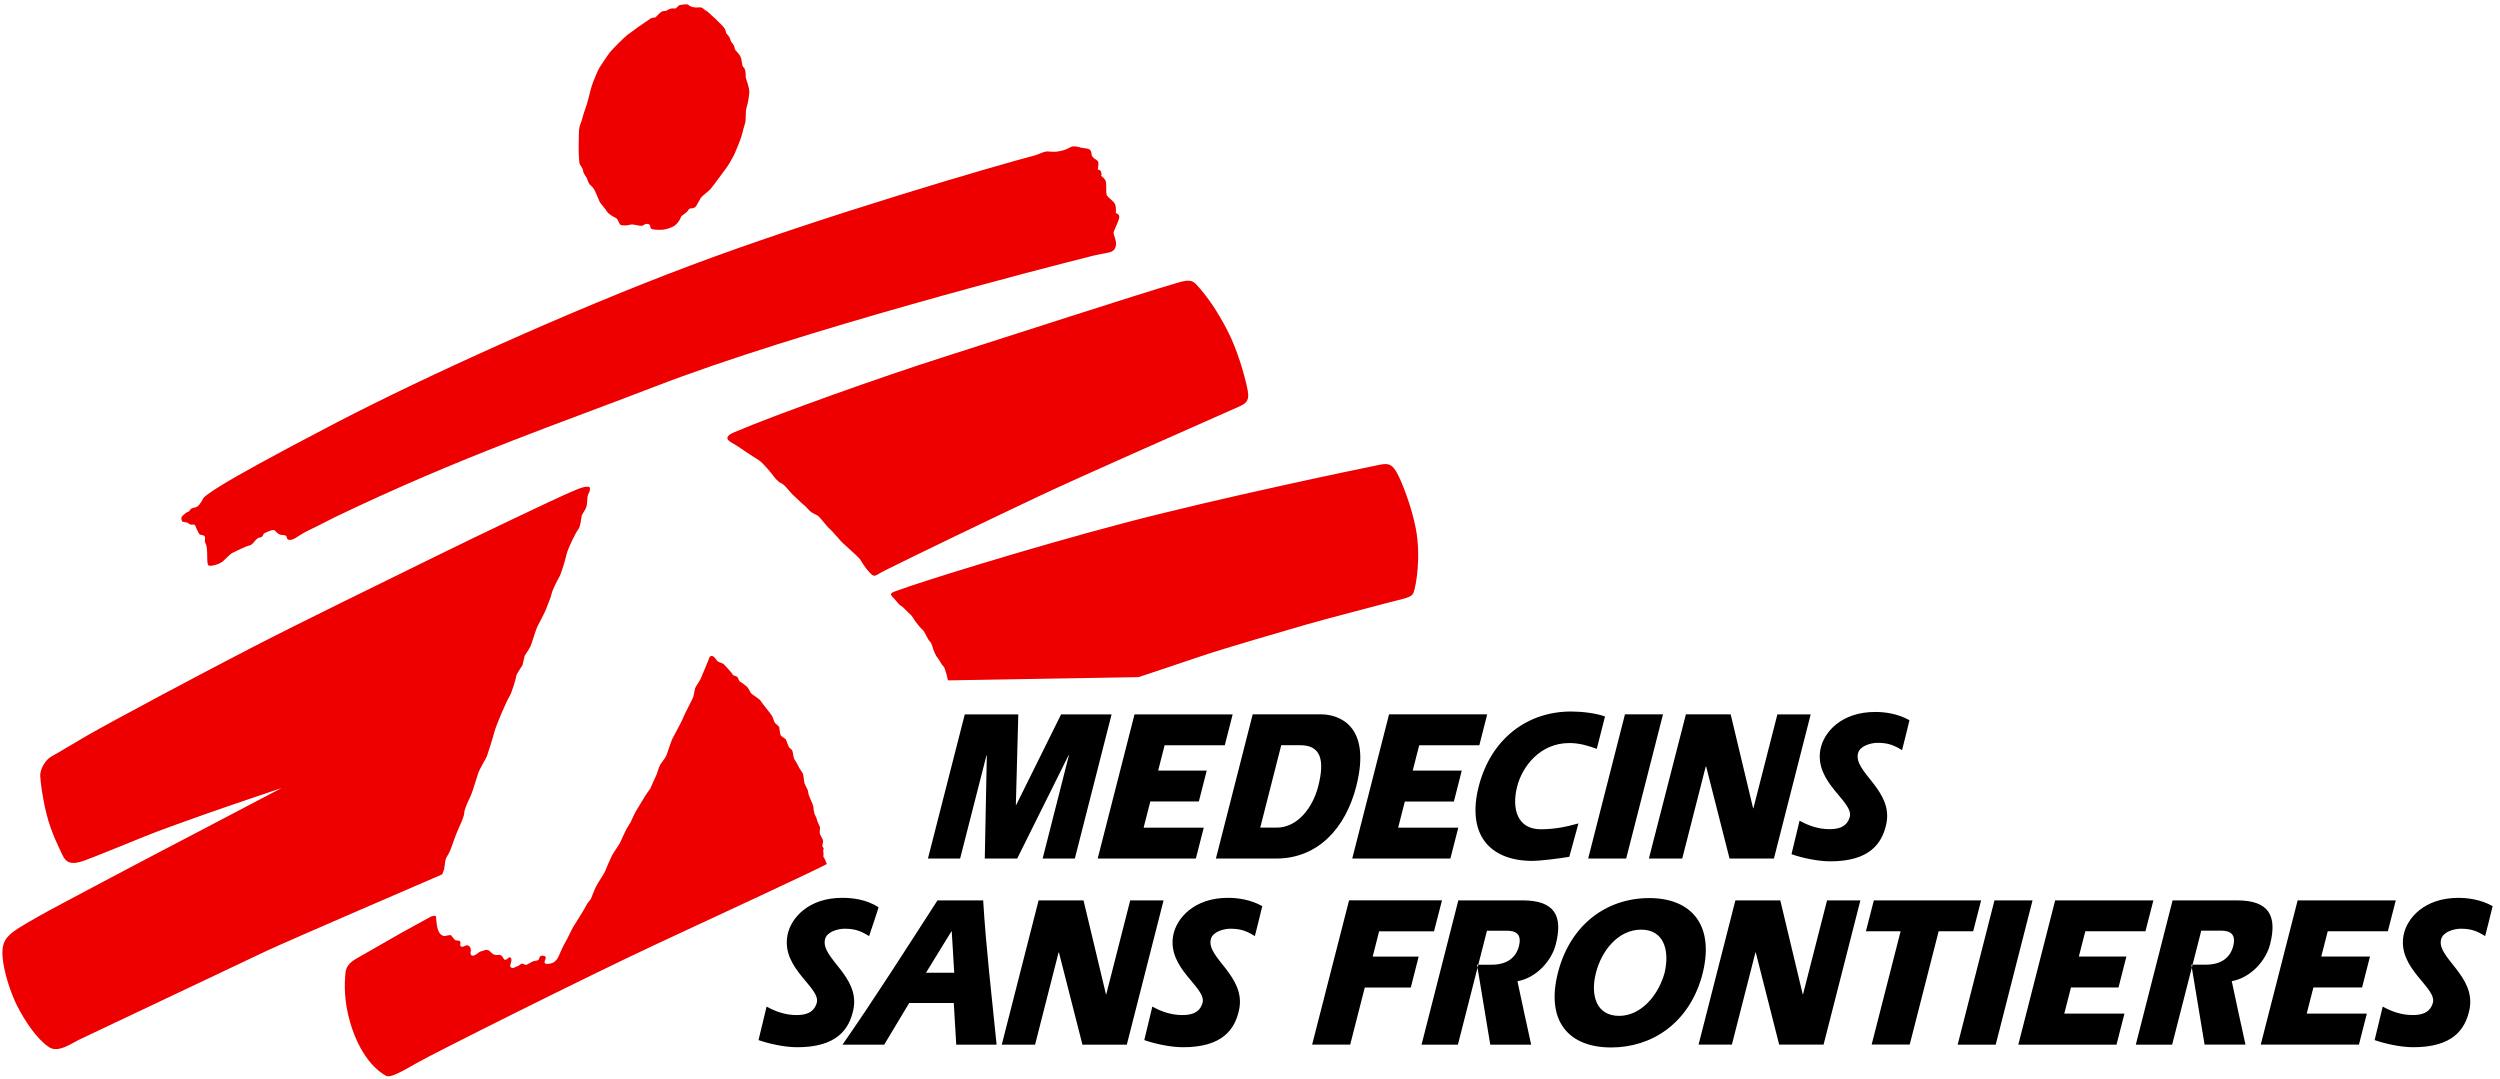
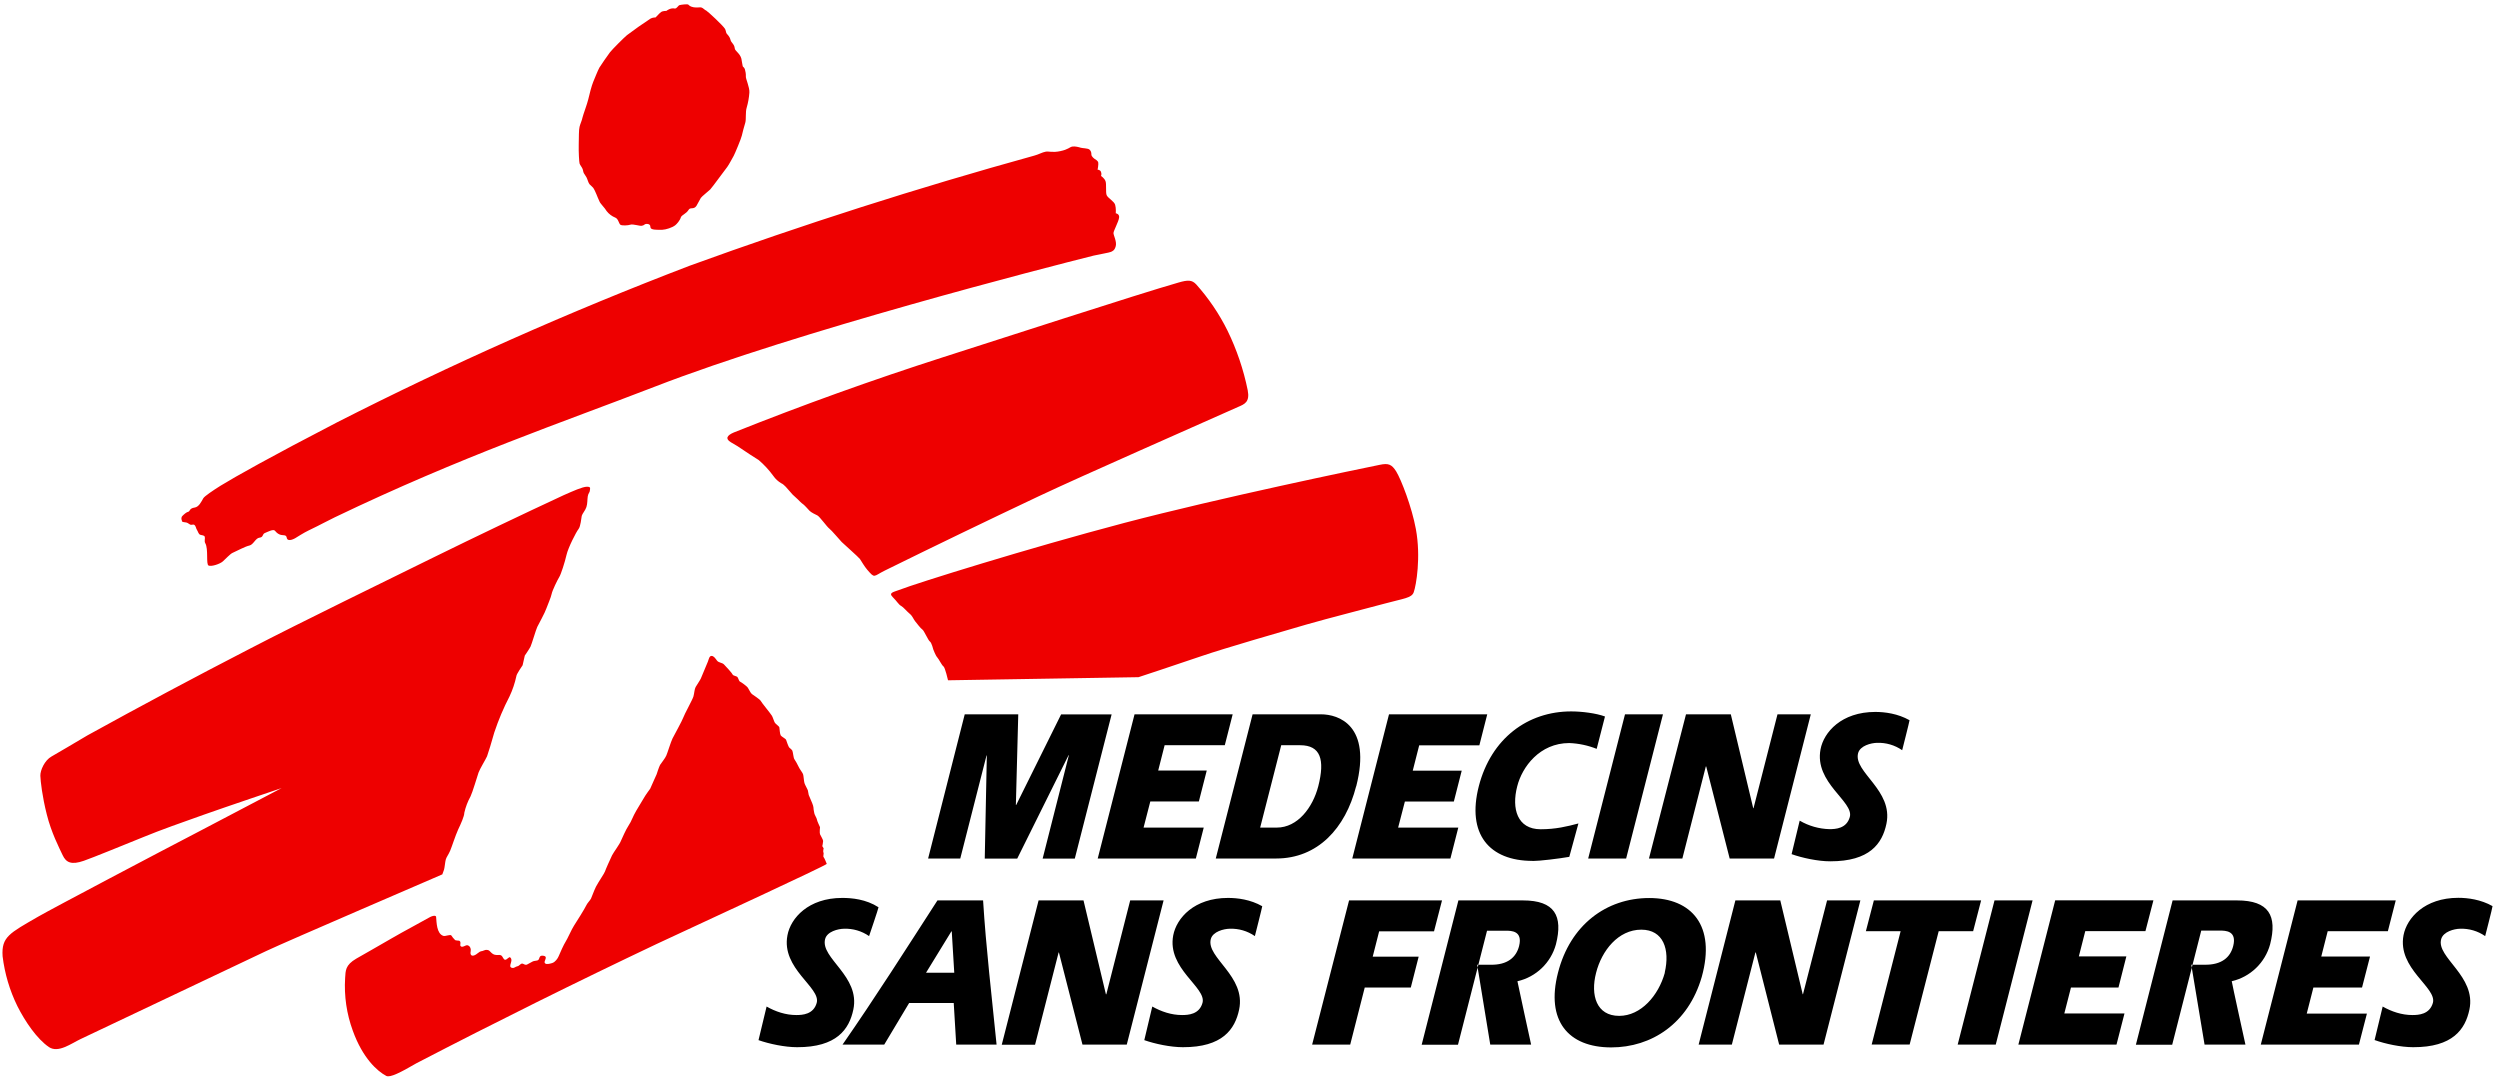
<svg xmlns="http://www.w3.org/2000/svg" width="241" height="104" viewBox="0 0 241 104">
  <g fill="none" fill-rule="evenodd">
-     <path fill="#E00" d="M37.75 90.463c1.016-.598 3.3-1.817 3.573-1.982.437-.261.698-.228.712-.093.055.518.04 1.61.701 1.833.19.063.685-.168.774-.036.24.358.256.293.32.398.076.13.406.056.477.123.183.166-.012.386.094.502.171.182.491-.116.653-.083.296.058.37.39.32.605-.083.351.134.62.71.143.3-.252.32-.123.579-.252.154-.076.409-.068.518.041.11.108.282.298.444.358.24.09.497-.002.644.059.225.09.231.417.422.444.189.028.383-.341.506-.228.343.323-.29.88.148 1.003.238.066.334-.122.524-.15.19-.029.3-.254.465-.254.163 0 .284.194.49.08.17-.091.304-.16.462-.253.23-.139.47-.07.603-.18.163-.13.04-.488.518-.4.493.092-.078.543.138.726.168.141.574.005.705-.04.268-.087.513-.414.602-.64.11-.273.52-1.173.681-1.415.164-.247.573-1.2.79-1.528.22-.323 1.09-1.716 1.173-1.931.08-.22.394-.519.474-.682.083-.164.26-.709.478-1.147.219-.433.817-1.306.874-1.469.053-.163.514-1.225.678-1.552.164-.327.737-1.075.874-1.43.136-.354.515-1.104.515-1.104l.409-.68s.136-.3.326-.708c.193-.41.764-1.28.929-1.581.162-.3.625-.927.625-.927l.354-.788.272-.599s.219-.709.328-.9c.108-.189.489-.653.6-.898.108-.247.435-1.337.6-1.662.163-.328.951-1.741 1.034-2.016.08-.271.898-1.743.98-2.04.082-.303.11-.71.216-.903.11-.188.438-.681.492-.817.054-.135.599-1.443.681-1.633.082-.19.137-.546.355-.546.217 0 .374.236.517.436.163.233.49.192.682.381.19.192.815.873.845.982.025.109.379.137.46.245.083.11.138.383.246.436.11.054.655.434.762.599.11.163.245.493.383.6.135.109.761.492.842.653.082.163.982 1.252 1.09 1.443.11.19.192.519.272.656.083.134.408.326.438.462.025.137.054.627.136.763.08.137.46.3.516.436.055.136.22.653.302.736.081.08.242.191.296.297.056.11.113.712.193.817.08.11.353.573.434.764.083.189.358.544.41.68.054.135.08.684.136.87.055.193.3.6.326.713.029.107.084.434.084.434l.217.518s.245.516.245.709c0 .189.054.407.081.542.029.138.246.488.246.6 0 .11.3.737.3.737s-.056.544 0 .68c.054.135.298.516.298.652 0 .137-.08.493-.08.493l.136.219s-.082.297-.027.406c.053.108-.055.356.027.436.08.082.299.658.299.658-.164.191-11.526 5.446-16.398 7.717-7.018 3.277-21.608 10.594-23.16 11.492-1.552.898-2.531 1.416-2.908 1.223-.861-.445-2.264-1.69-3.223-4.359-.812-2.25-.815-4.123-.748-5.062.053-.72-.003-1.258 1.087-1.887.38-.22 2.382-1.345 3.398-1.945zM17.545 50.227c-.058-.124-.12-.338.04-.49.161-.156.382-.364.573-.41.163-.04.09-.322.605-.396.42-.06.643-.566.834-.897.12-.212.925-.745 1.656-1.196 1.415-.88 4.841-2.805 11.245-6.133 8.465-4.397 22.347-10.71 33.993-15.088 12.532-4.714 29.528-9.659 33.231-10.626.386-.099.762-.324 1.091-.378.326-.057.653.108 1.414-.057.764-.16.872-.38 1.146-.434.273-.055.652.054.817.108.162.055.653.055.817.165.164.107.217.272.217.49 0 .216.328.435.328.435s.282.136.327.327c.042.188-.055.707-.055.707s.25-.018.325.22c.08.236 0 .38 0 .38s.33.216.436.49c.11.273 0 1.09.11 1.361.108.273.716.582.817.928.104.344.055.818.055.818s.381.053.326.432c-.054.384-.544 1.255-.544 1.473 0 .219.328.818.218 1.252-.109.438-.325.49-.454.567-.132.078-1.194.241-1.671.36-4.554 1.137-28.494 7.28-42.327 12.639-8.885 3.44-18.562 6.69-30.835 12.583-.33.16-1.131.574-1.131.574s-1.016.53-1.396.693c-.381.162-1.285.75-1.285.75s-.737.433-.818-.054c-.054-.328-.371-.179-.672-.294-.25-.096-.405-.307-.479-.381-.162-.162-.675.115-.946.226-.273.107-.13.413-.519.449-.386.035-.589.682-.98.763-.392.079-1.211.517-1.634.708-.223.099-.636.556-.926.818-.283.251-1.105.517-1.376.408-.272-.111-.003-1.615-.313-2.154-.121-.21 0-.462-.054-.625-.055-.162-.273-.136-.437-.19-.163-.056-.218-.33-.326-.492-.11-.162-.074-.343-.254-.478-.055-.043-.217.013-.33 0-.112-.013-.292-.186-.39-.21-.172-.046-.413-.02-.47-.141zm52.91-7.601c-.567-.34-.373-.658.285-.939 4.054-1.734 14.29-5.382 20.155-7.246 5.011-1.589 18.85-6.096 22.71-7.207.923-.264 1.298-.254 1.709.18 1.043 1.11 2.06 2.605 3.017 4.461.885 1.713 1.646 4.19 1.946 5.747.22 1.14-.304 1.335-.924 1.613-4.283 1.916-14.85 6.544-19.245 8.62-4.293 2.028-12.148 5.804-14.81 7.143-1.123.565-.936.798-1.7-.074-.231-.261-.601-.87-.707-1.034-.11-.166-1.581-1.472-1.746-1.635-.162-.165-.98-1.145-1.196-1.307-.221-.165-.928-1.144-1.145-1.254-.218-.108-.588-.285-.749-.447-.165-.165-.45-.506-.613-.613-.165-.111-.533-.492-.533-.492l-.503-.463-.436-.492s-.382-.487-.653-.596c-.272-.11-.653-.544-.762-.712-.11-.16-.982-1.25-1.418-1.524a47.59 47.59 0 0 1-1.701-1.116c-.22-.163-.51-.332-.982-.613zM86.046 57.55c-.421-.419.117-.479.6-.666 1.787-.689 12.45-4.026 21.735-6.47 9.248-2.432 22.637-5.209 24.623-5.61.838-.172 1.157-.043 1.582.64.492.793 1.514 3.431 1.907 5.558.5 2.698.023 5.45-.217 6.103-.202.546-.958.584-2.762 1.072-1.082.296-5.698 1.484-7.59 2.031-2.176.633-7.95 2.303-10.078 3.029-2.63.896-6.096 2.039-6.096 2.039l-18.363.313s-.273-1.237-.436-1.35c-.165-.108-.438-.708-.6-.87-.162-.165-.381-.763-.381-.763s-.163-.653-.327-.763c-.164-.109-.558-1.049-.721-1.158-.167-.109-.534-.584-.694-.803-.166-.217-.26-.49-.532-.708-.27-.219-.612-.655-.83-.763-.22-.11-.402-.444-.82-.86zm-22.21-35.402c-.523.017-.98.012-1.105-.143-.07-.09.004-.235-.122-.348-.132-.115-.388-.082-.47-.018-.082.06-.06.06-.245.122-.184.061-.878-.186-1.124-.104-.245.083-.767.107-.94.023-.178-.09-.206-.567-.51-.697-.161-.068-.674-.348-.838-.632-.164-.287-.593-.712-.683-.915-.093-.204-.233-.53-.299-.7-.063-.166-.223-.509-.324-.632-.103-.124-.242-.23-.348-.347-.108-.117-.197-.505-.307-.674-.055-.087-.18-.26-.245-.39-.065-.129-.06-.28-.122-.428-.062-.15-.246-.367-.287-.51-.04-.144-.101-1.105-.082-1.838.02-.737.003-1.386.082-1.696.076-.296.225-.572.287-.88.061-.305.449-1.306.552-1.775.1-.47.346-1.35.47-1.657.121-.306.449-1.122.613-1.389.162-.266.776-1.184 1.02-1.49.244-.307 1.369-1.43 1.635-1.635a41.644 41.644 0 0 1 2.247-1.593c.188-.118.491-.123.491-.123l.265-.267s.144-.162.285-.265c.144-.1.491-.1.491-.1s.397-.312.816-.227c.185.04.308-.285.472-.325.162-.042.754-.122.836-.042.083.082.185.183.512.246.327.06.61-.016.736.02.168.046.346.265.47.304.12.043 1.612 1.417 1.816 1.758.07.12.09.343.125.41.06.117.317.275.406.653.07.3.371.392.41.818.02.258.5.472.633 1 .033.127.097.647.137.726.041.083.15.11.21.295s.102.452.083.674c-.023.226.386 1.064.346 1.574a6.974 6.974 0 0 1-.265 1.452c-.124.386-.04 1.12-.124 1.43-.08.304-.305 1.04-.347 1.266-.04.225-.674 1.776-.775 1.94-.103.163-.462.863-.625 1.067-.163.205-1.422 1.957-1.645 2.186-.226.223-.788.644-.897.813-.15.23-.27.501-.428.756-.252.4-.59.103-.757.386-.227.387-.66.49-.735.716-.114.35-.404.651-.531.756-.303.252-.945.439-1.266.45zM27.145 75.966s-5.375 1.814-7.518 2.575c-2.035.724-4.26 1.51-5.762 2.125-1.818.74-5.035 2.051-5.8 2.318-1.197.421-1.706.17-2.034-.54-.327-.707-1.1-2.19-1.536-3.932-.435-1.743-.593-3.188-.617-3.726-.026-.539.419-1.497 1.075-1.856.658-.36 2.217-1.314 3.471-2.036 2.394-1.375 10.647-5.778 15.562-8.317 5.205-2.695 13.414-6.672 17.825-8.852 4.415-2.178 11.66-5.61 12.533-5.991.87-.382 1.796-.818 2.232-.818.435 0 .273.218.273.382s-.15.232-.204.557c-.056.327-.016.696-.124 1.025-.11.324-.395.637-.448.854-.056.218-.098.997-.315 1.268-.217.272-.993 1.784-1.158 2.492-.162.708-.53 1.867-.693 2.138-.163.273-.681 1.294-.737 1.622-.052.327-.407 1.103-.516 1.43-.11.327-.762 1.54-.87 1.756-.111.219-.547 1.676-.657 1.893-.108.22-.544.871-.544.871l-.218.927s-.598.873-.598 1.036c0 .165-.436 1.636-.653 1.963-.219.324-1.255 2.666-1.472 3.484-.219.816-.601 2.016-.709 2.288-.108.271-.707 1.252-.815 1.58-.11.327-.6 1.96-.764 2.287-.163.328-.6 1.254-.6 1.58 0 .328-.326 1.037-.6 1.633-.271.6-.598 1.636-.761 2.018-.164.38-.383.647-.438.866-.054.217-.106.822-.162.986a9.059 9.059 0 0 1-.165.436c-.27.13-14.927 6.427-16.995 7.408-2.072.98-16.941 8.027-17.867 8.464-.925.436-2.16 1.384-3.051.78-1.178-.803-2.296-2.475-3.053-3.96-.63-1.237-1.316-3.304-1.417-4.793-.124-1.876.66-2.221 3.411-3.817 1.35-.782 12.05-6.423 15.481-8.2.974-.501 8.008-4.204 8.008-4.204z" />
-     <path fill="#000" d="M108.952 86.796h3.216l-3.544 13.91h-4.277l-2.265-8.89h-.035l-2.267 8.89H96.57l3.551-13.91h4.33l2.162 9.049h.032l2.308-9.05zm7.772 3.737c-.46 1.8 3.413 3.557 2.725 6.806-.4 1.898-1.613 3.621-5.42 3.614-1.193-.003-2.688-.327-3.72-.688l.776-3.232c.862.486 1.837.818 2.866.818.603 0 1.662-.057 1.972-1.17.42-1.49-3.44-3.286-2.822-6.525.316-1.648 2.012-3.605 5.277-3.605.919 0 2.164.16 3.304.8-.015.137-.714 2.889-.714 2.889-.702-.439-1.339-.734-2.423-.71-.566.013-1.63.271-1.821 1.003zm-37.189 0c-.462 1.843 3.415 3.557 2.726 6.806-.4 1.898-1.611 3.621-5.424 3.614-1.187-.003-2.687-.327-3.716-.688l.779-3.232c.857.486 1.837.818 2.86.818.602 0 1.661-.057 1.974-1.17.416-1.49-3.44-3.286-2.822-6.525.313-1.648 2.013-3.605 5.278-3.605.916 0 2.288.128 3.503.904-.016.136-.913 2.785-.913 2.785-.704-.439-1.341-.734-2.424-.71-.565.013-1.636.271-1.82 1.003zm94.279 5.311l2.313-9.045h3.214l-3.547 13.899h-4.283l-2.255-8.882h-.032l-2.27 8.882h-3.212l3.549-13.899h4.33l2.16 9.045h.033zm-40.868-6.066l-.619 2.439h4.432l-.759 2.98h-4.436l-1.404 5.501h-3.67l3.56-13.903h8.958l-.769 2.983h-5.293zm58.034-2.981l-.766 2.975h-3.327l-2.79 10.922h-3.669l2.791-10.922h-3.344l.763-2.975h10.342zm1.287 0h3.669l-3.55 13.908h-3.667l3.548-13.908zm11.958 8.396h-4.584l-.644 2.52h5.8l-.767 2.992h-9.465l3.552-13.908h9.469l-.764 2.975h-5.798l-.624 2.441h4.583l-.758 2.98zm23.478 0h-4.693l-.643 2.517h5.797l-.763 2.99h-9.465l3.556-13.903h9.461l-.763 2.975h-5.796l-.625 2.441 4.697-.002-.763 2.982zm7.625-4.662c-.503 1.768 3.414 3.558 2.725 6.806-.398 1.901-1.613 3.622-5.424 3.615-1.188-.002-2.687-.326-3.715-.687l.78-3.232c.857.486 1.834.816 2.857.816.609 0 1.662-.054 1.976-1.168.418-1.493-3.435-3.286-2.823-6.527.314-1.649 2.015-3.6 5.278-3.6.92 0 2.164.156 3.307.796-.016.14-.721 2.887-.721 2.887-.698-.434-1.336-.733-2.42-.707-.567.012-1.615.278-1.82 1.001zm-89.046 4.06c.044.295 1.323 6.114 1.323 6.114h-3.944l-1.274-7.704 1.197-.002h.1c1.61.027 2.463-.7 2.743-1.8.375-1.477-.756-1.477-1.284-1.477h-1.8l-2.801 10.983h-3.505l3.546-13.908h6.219c3.069.007 3.88 1.488 3.174 4.239-.396 1.565-1.837 3.216-3.694 3.556zm68.859-.005c.044.294 1.324 6.114 1.324 6.114h-3.943l-1.277-7.706H212.542c1.614.025 2.461-.701 2.742-1.799.376-1.48-.759-1.48-1.283-1.48h-1.799l-2.808 10.989h-3.502l3.545-13.907h6.217c3.073 0 3.885 1.48 3.182 4.232-.398 1.565-1.84 3.216-3.695 3.557zm-75.324-11.825h-9.46l3.548-13.898 9.461.002-.759 2.981h-5.797l-.624 2.44h4.727l-.758 2.98h-4.729l-.644 2.519h5.797l-.762 2.976zm-24.535.001h-9.464l3.55-13.897h9.461l-.76 2.978h-5.8l-.623 2.44h4.683l-.76 2.98h-4.68l-.644 2.522h5.797l-.76 2.977zm32.46.229c-4.183 0-6.373-2.587-5.185-7.215 1.192-4.603 4.714-7.187 8.895-7.187 1.024 0 2.412.16 3.272.48l-.795 3.122c-.84-.311-1.693-.562-2.644-.562-2.859 0-4.55 2.31-5.026 4.17-.557 2.148.006 4.142 2.263 4.142 1.448 0 2.56-.268 3.64-.563l-.882 3.218c-1.038.179-2.871.395-3.539.395zm9.023-.229h-3.666l3.547-13.9h3.668l-3.55 13.9zm-61.671-9.936l-2.538 9.936h-3.102l3.549-13.893h5.16l-.234 8.73h.032l4.327-8.73h4.869l-3.542 13.893h-3.104l2.534-9.959h-.034l-4.954 9.962-3.124-.004.196-9.935h-.035zm67.075 9.935h-3.216l3.568-13.898 4.316.002 2.161 9.044h.032l2.311-9.044h3.21l-3.545 13.897h-4.278l-2.257-8.874h-.038l-2.264 8.873zm16.946-10.15c-.47 1.834 3.415 3.555 2.726 6.81-.404 1.895-1.612 3.618-5.422 3.611-1.19-.003-2.691-.327-3.72-.688l.78-3.231c.857.485 1.835.817 2.86.817.605 0 1.662-.053 1.976-1.17.418-1.49-3.44-3.286-2.826-6.526.316-1.646 2.014-3.602 5.282-3.602.916 0 2.164.156 3.301.797-.016.14-.715 2.887-.715 2.887-.7-.436-1.34-.73-2.423-.706-.563.012-1.63.27-1.819 1.002zm-88.74 14.185h4.403c.273 4.557.832 9.287 1.294 13.907h-3.891l-.236-4.016h-4.298l-2.408 4.016h-4.02c3.154-4.535 6.139-9.242 9.155-13.907zm-1.11 6.978l2.447-3.986h.036l.24 3.986h-2.723zm69.72-7.199c4.14 0 6.421 2.694 5.063 7.589-1.295 4.515-4.838 6.811-8.732 6.811-4.145 0-6.312-2.586-5.13-7.212 1.175-4.601 4.661-7.188 8.799-7.188zm1.486 7.188c-.601 2.212-2.294 4.167-4.384 4.167-2.214 0-2.787-2-2.24-4.143.545-2.15 2.147-4.17 4.365-4.17 2.132 0 2.774 1.91 2.259 4.146zm-29.727-17.961c-1.034 4.043-3.7 6.959-7.717 6.962h-5.814l3.546-13.901h6.587c1.713 0 4.897 1.06 3.398 6.939zm-3.668 0c-.525 2.04-1.977 3.981-4.004 3.981h-1.586l2.025-7.944h1.833c1.954 0 2.393 1.38 1.732 3.963z" />
+     <path fill="#E00" d="M37.75 90.46c1.02-.6 3.3-1.81 3.57-1.98.44-.26.7-.23.72-.1.05.53.04 1.62.7 1.84.19.06.68-.17.77-.04.24.36.26.3.32.4.08.13.4.06.48.13.18.16-.02.38.1.5.16.18.48-.12.64-.09.3.06.37.4.32.61-.08.35.14.62.71.14.3-.25.32-.12.58-.25.16-.08.41-.07.52.04s.28.3.45.36c.24.09.5 0 .64.06.22.09.23.42.42.44s.38-.34.5-.22c.35.32-.28.88.16 1 .23.06.33-.12.52-.15s.3-.26.46-.26.29.2.5.08l.46-.25c.23-.14.47-.07.6-.18.16-.13.04-.49.52-.4.49.1-.08.54.14.73.16.14.57 0 .7-.04.27-.09.51-.42.6-.64.11-.28.52-1.18.68-1.42.17-.25.58-1.2.8-1.53.21-.32 1.08-1.71 1.17-1.93s.39-.52.47-.68.26-.7.48-1.15c.22-.43.82-1.3.87-1.47s.52-1.22.68-1.55c.16-.32.74-1.07.87-1.43.14-.35.52-1.1.52-1.1l.4-.68.33-.7c.2-.42.77-1.29.93-1.59s.63-.93.63-.93l.35-.79.27-.6s.22-.7.33-.9c.11-.18.5-.65.6-.9.11-.24.44-1.33.6-1.65.17-.33.95-1.75 1.04-2.02.08-.27.9-1.74.98-2.04s.1-.71.21-.9.44-.68.5-.82l.68-1.63c.08-.2.13-.55.35-.55s.37.24.52.44c.16.23.49.19.68.38s.81.87.84.98.38.14.46.24c.09.11.14.39.25.44s.66.43.76.6c.11.16.25.5.39.6.13.1.76.5.84.65.08.17.98 1.25 1.09 1.45.1.19.19.51.27.65s.4.33.44.46c.02.14.05.63.13.77.08.13.46.3.52.43.05.14.22.66.3.74s.24.19.3.3.11.7.19.81.35.58.43.77.36.54.41.68c.06.13.08.68.14.87s.3.6.33.71l.08.43.22.52s.24.52.24.71.06.4.08.54.25.5.25.6c0 .11.3.74.3.74s-.06.54 0 .68c.05.13.3.52.3.65 0 .14-.08.5-.08.5l.13.21s-.08.3-.02.41-.06.36.02.44.3.65.3.65c-.16.2-11.52 5.45-16.4 7.72a724 724 0 0 0-23.16 11.5c-1.55.9-2.53 1.4-2.9 1.22-.86-.45-2.27-1.7-3.23-4.36a12.5 12.5 0 0 1-.74-5.07c.05-.72 0-1.25 1.08-1.88.38-.22 2.38-1.35 3.4-1.95m-20.2-40.23c-.06-.13-.12-.34.04-.5s.38-.36.57-.4c.16-.04.09-.33.6-.4.42-.06.65-.57.84-.9.12-.2.92-.74 1.65-1.2 1.42-.87 4.84-2.8 11.25-6.12a352 352 0 0 1 34-15.1A442 442 0 0 1 99.71 15c.39-.1.76-.32 1.1-.38.32-.05.65.11 1.4-.05.77-.16.88-.38 1.15-.44.28-.05.66.06.82.11s.65.05.82.16q.22.17.21.5c0 .21.33.43.33.43s.28.14.33.33c.04.18-.06.7-.06.7s.25-.01.33.22 0 .38 0 .38.33.22.43.5c.11.27 0 1.08.11 1.35.11.28.72.59.82.93s.06.82.06.82.38.05.32.43c-.05.39-.54 1.26-.54 1.48s.33.81.22 1.25-.33.49-.46.56-1.2.25-1.67.36c-4.55 1.14-28.5 7.28-42.32 12.64-8.89 3.44-18.57 6.7-30.84 12.59l-1.13.57s-1.02.53-1.4.7-1.28.74-1.28.74-.74.44-.82-.05c-.05-.33-.37-.18-.67-.3-.25-.09-.4-.3-.48-.38-.16-.16-.68.12-.95.23-.27.1-.13.41-.52.45-.38.03-.59.68-.98.76s-1.2.52-1.63.71c-.22.1-.64.56-.93.82-.28.25-1.1.52-1.37.4-.27-.1 0-1.6-.32-2.15-.12-.2 0-.46-.05-.62s-.27-.14-.44-.2-.21-.32-.32-.48c-.11-.17-.08-.35-.26-.48-.05-.05-.21.01-.33 0-.1-.02-.29-.19-.39-.21-.17-.05-.4-.02-.47-.14zm52.9-7.6c-.56-.34-.37-.66.29-.94a311 311 0 0 1 20.16-7.25c5-1.59 18.84-6.1 22.7-7.2.93-.27 1.3-.26 1.71.17a20 20 0 0 1 3.02 4.46 24 24 0 0 1 1.95 5.75c.22 1.14-.3 1.34-.93 1.61-4.28 1.92-14.85 6.55-19.24 8.62A1018 1018 0 0 0 85.3 55c-1.13.56-.94.8-1.7-.08-.23-.26-.6-.87-.7-1.03-.12-.17-1.59-1.47-1.76-1.64s-.98-1.14-1.2-1.3-.92-1.15-1.14-1.26c-.21-.1-.58-.28-.75-.44-.16-.17-.45-.5-.6-.62-.17-.1-.54-.49-.54-.49l-.5-.46-.44-.5s-.38-.48-.65-.59a2.4 2.4 0 0 1-.77-.71 9 9 0 0 0-1.41-1.53 48 48 0 0 1-1.7-1.11c-.22-.16-.51-.33-.99-.61m15.6 14.92c-.42-.42.11-.48.6-.67 1.78-.69 12.45-4.02 21.73-6.47 9.25-2.43 22.64-5.2 24.62-5.6.84-.18 1.16-.05 1.59.63.49.8 1.51 3.44 1.9 5.56.5 2.7.03 5.45-.21 6.1-.2.55-.96.59-2.77 1.08-1.08.3-5.7 1.48-7.59 2.03-2.17.63-7.95 2.3-10.07 3.03-2.63.9-6.1 2.04-6.1 2.04l-18.36.3s-.28-1.23-.44-1.34c-.16-.1-.44-.7-.6-.87s-.38-.76-.38-.76-.16-.66-.33-.77c-.16-.1-.56-1.05-.72-1.15-.17-.11-.53-.59-.7-.8s-.25-.5-.52-.72-.62-.65-.83-.76c-.22-.1-.4-.44-.82-.86m-22.21-35.4c-.53.01-.98.01-1.1-.15-.08-.09 0-.23-.13-.34s-.39-.09-.47-.02-.06.06-.25.12c-.18.06-.87-.19-1.12-.1-.24.08-.77.1-.94.02-.18-.09-.2-.57-.51-.7a2 2 0 0 1-.84-.63c-.16-.29-.6-.71-.68-.91-.1-.2-.23-.53-.3-.7s-.22-.51-.32-.64c-.1-.12-.25-.23-.35-.34-.11-.12-.2-.5-.3-.68l-.25-.39c-.07-.13-.06-.28-.13-.43-.06-.15-.24-.36-.28-.5s-.1-1.11-.08-1.84c.02-.74 0-1.39.08-1.7.07-.3.22-.57.28-.88.07-.3.45-1.3.56-1.77.1-.47.34-1.35.47-1.66s.45-1.12.6-1.39c.17-.27.79-1.18 1.03-1.49.24-.3 1.37-1.43 1.63-1.64A42 42 0 0 1 62.7 1.8c.19-.12.5-.12.5-.12l.26-.27s.14-.16.28-.26.5-.1.5-.1.39-.32.8-.23c.2.04.32-.29.48-.33s.76-.12.84-.04.18.19.5.25c.34.06.62-.02.75.02.16.04.34.26.47.3.12.05 1.6 1.42 1.81 1.76.07.12.1.34.13.41.06.12.31.28.4.65.07.3.37.4.41.82.02.26.5.47.64 1 .03.13.1.65.13.73.04.08.15.1.21.3s.1.44.09.67c-.03.22.38 1.06.34 1.57a7 7 0 0 1-.26 1.45c-.13.39-.04 1.12-.13 1.43s-.3 1.04-.34 1.27-.68 1.77-.78 1.94-.46.86-.62 1.07c-.17.2-1.43 1.95-1.65 2.18-.23.22-.79.65-.9.81l-.42.76c-.26.4-.6.1-.76.39-.23.38-.66.49-.74.71-.11.35-.4.65-.53.76-.3.25-.94.44-1.26.45m-36.7 53.82s-5.37 1.81-7.51 2.57c-2.04.72-4.26 1.51-5.76 2.13-1.82.74-5.04 2.05-5.8 2.31-1.2.42-1.71.17-2.04-.54-.33-.7-1.1-2.19-1.53-3.93-.44-1.74-.6-3.19-.62-3.72s.42-1.5 1.07-1.86 2.22-1.31 3.47-2.04A633 633 0 0 1 24 62.58c5.2-2.7 13.41-6.68 17.82-8.86a655 655 0 0 1 12.53-5.99c.87-.38 1.8-.81 2.24-.81.43 0 .27.21.27.38s-.15.23-.2.55-.02.7-.13 1.03c-.1.32-.4.64-.45.85-.05.22-.1 1-.31 1.27-.22.27-1 1.79-1.16 2.5-.16.7-.53 1.86-.7 2.13s-.67 1.3-.73 1.62-.4 1.1-.52 1.43c-.1.33-.76 1.54-.87 1.76s-.54 1.68-.65 1.9-.55.86-.55.86l-.21.93s-.6.87-.6 1.04a9 9 0 0 1-.66 1.96 24 24 0 0 0-1.47 3.48c-.22.82-.6 2.02-.7 2.3-.11.26-.71 1.24-.82 1.57s-.6 1.96-.77 2.29a6 6 0 0 0-.6 1.58c0 .33-.32 1.04-.6 1.63-.27.6-.6 1.64-.76 2.02s-.38.65-.43.87c-.06.21-.11.82-.17.98l-.16.44c-.27.13-14.93 6.42-17 7.4l-17.86 8.47c-.93.44-2.16 1.38-3.06.78-1.17-.8-2.3-2.47-3.05-3.96a15 15 0 0 1-1.42-4.8c-.12-1.87.66-2.21 3.42-3.81 1.35-.78 12.05-6.42 15.48-8.2z" />
+     <path fill="#000" d="M108.95 86.8h3.22l-3.55 13.9h-4.27l-2.27-8.88h-.03l-2.27 8.89h-3.21l3.55-13.91h4.33l2.16 9.05h.04zm7.77 3.73c-.46 1.8 3.42 3.56 2.73 6.8-.4 1.9-1.61 3.63-5.42 3.62-1.2 0-2.69-.32-3.72-.68l.77-3.24c.87.49 1.84.82 2.87.82.6 0 1.66-.06 1.97-1.17.42-1.49-3.44-3.29-2.82-6.52.32-1.65 2.01-3.6 5.28-3.6.92 0 2.16.15 3.3.8-.01.13-.71 2.88-.71 2.88a4 4 0 0 0-2.43-.71c-.56.01-1.63.27-1.82 1m-37.18 0c-.47 1.85 3.41 3.56 2.72 6.8-.4 1.9-1.61 3.63-5.42 3.62-1.19 0-2.69-.32-3.72-.68l.78-3.24c.86.49 1.84.82 2.86.82.6 0 1.66-.06 1.97-1.17.42-1.49-3.44-3.29-2.82-6.52.31-1.65 2.01-3.6 5.28-3.6.92 0 2.29.12 3.5.9-.01.13-.91 2.78-.91 2.78a4 4 0 0 0-2.42-.71c-.57.01-1.64.27-1.82 1m94.27 5.31 2.32-9.04h3.21l-3.55 13.9h-4.28l-2.25-8.88h-.04l-2.27 8.88h-3.2l3.54-13.9h4.33l2.16 9.04zm-40.86-6.06-.62 2.44h4.43L136 95.2h-4.44l-1.4 5.5h-3.67l3.56-13.9h8.96l-.77 2.98zm58.03-2.98-.77 2.97h-3.32l-2.8 10.92h-3.66l2.79-10.92h-3.35l.77-2.97zm1.29 0h3.67l-3.55 13.9h-3.67zm11.95 8.4h-4.58l-.64 2.5h5.8l-.77 3h-9.46l3.55-13.91h9.47l-.77 2.97h-5.8l-.62 2.44h4.58zm23.48 0h-4.69l-.64 2.51h5.8l-.77 2.99h-9.46l3.55-13.9h9.46l-.76 2.97h-5.8l-.62 2.44h4.7zm7.63-4.67c-.5 1.77 3.41 3.56 2.72 6.8-.4 1.9-1.61 3.63-5.42 3.62-1.19 0-2.69-.32-3.72-.69l.78-3.23c.86.49 1.84.82 2.86.82.61 0 1.66-.06 1.98-1.17.41-1.5-3.44-3.29-2.83-6.53.32-1.65 2.02-3.6 5.28-3.6.92 0 2.17.16 3.3.8 0 .14-.71 2.89-.71 2.89a4 4 0 0 0-2.42-.71c-.57.01-1.62.28-1.82 1m-89.05 4.06c.05.3 1.32 6.11 1.32 6.11h-3.94L142.4 93h1.3c1.6.03 2.46-.7 2.74-1.8.37-1.48-.76-1.48-1.29-1.48h-1.8l-2.8 10.99h-3.5l3.54-13.91h6.22c3.07 0 3.88 1.49 3.18 4.24a5 5 0 0 1-3.7 3.55zm68.86 0c.04.29 1.32 6.11 1.32 6.11h-3.94l-1.28-7.7h1.3c1.62.02 2.46-.7 2.74-1.8.38-1.49-.76-1.49-1.28-1.49h-1.8l-2.8 11h-3.5l3.54-13.91h6.21c3.08 0 3.89 1.48 3.19 4.23a5 5 0 0 1-3.7 3.56m-75.32-11.83h-9.46l3.54-13.9h9.47l-.76 2.99h-5.8l-.62 2.44h4.72l-.76 2.98h-4.72l-.65 2.51h5.8zm-24.54 0h-9.46l3.55-13.9h9.46l-.76 2.98h-5.8l-.62 2.44h4.68l-.76 2.98h-4.68l-.65 2.52h5.8zm32.46.23c-4.18 0-6.37-2.59-5.18-7.21 1.19-4.6 4.71-7.2 8.9-7.2 1.02 0 2.4.17 3.26.49l-.8 3.12a8 8 0 0 0-2.64-.56c-2.85 0-4.55 2.3-5.02 4.17-.56 2.15 0 4.14 2.26 4.14 1.45 0 2.56-.27 3.64-.56l-.88 3.22c-1.04.18-2.87.4-3.54.4zm9.02-.23h-3.66l3.55-13.9h3.66zM95.1 72.83l-2.53 9.93h-3.1L93 68.86h5.16l-.23 8.74h.03l4.33-8.73h4.87l-3.55 13.9h-3.1l2.53-9.97h-.03l-4.95 9.97h-3.13l.2-9.94zm67.08 9.93h-3.22l3.57-13.9h4.32l2.16 9.05h.03l2.31-9.05h3.21l-3.54 13.9h-4.28l-2.26-8.87h-.04zm16.94-10.15c-.47 1.83 3.42 3.56 2.73 6.81-.4 1.9-1.61 3.62-5.42 3.61-1.2 0-2.7-.33-3.72-.69l.78-3.23a6 6 0 0 0 2.86.82c.6 0 1.66-.05 1.97-1.17.42-1.49-3.44-3.29-2.82-6.53.31-1.64 2.01-3.6 5.28-3.6.92 0 2.17.16 3.3.8-.01.14-.71 2.89-.71 2.89a4 4 0 0 0-2.43-.71c-.56.01-1.63.27-1.82 1M90.37 86.8h4.4c.28 4.55.84 9.28 1.3 13.9h-3.89l-.24-4.01h-4.3l-2.4 4.01h-4.02c3.15-4.53 6.14-9.24 9.15-13.9m-1.1 6.97 2.44-3.98h.04l.24 3.98zm69.71-7.2c4.14 0 6.43 2.7 5.07 7.6-1.3 4.5-4.84 6.8-8.73 6.8-4.15 0-6.32-2.58-5.13-7.2 1.17-4.6 4.66-7.2 8.8-7.2m1.5 7.2c-.61 2.2-2.3 4.16-4.4 4.16-2.2 0-2.78-2-2.23-4.14.54-2.15 2.14-4.17 4.36-4.17 2.13 0 2.78 1.9 2.26 4.14M130.73 75.8c-1.03 4.04-3.7 6.96-7.71 6.96h-5.82l3.55-13.9h6.59c1.7 0 4.9 1.06 3.4 6.94m-3.66 0c-.53 2.04-1.98 3.98-4 3.98h-1.6l2.03-7.94h1.83c1.96 0 2.4 1.38 1.74 3.96" />
  </g>
</svg>
